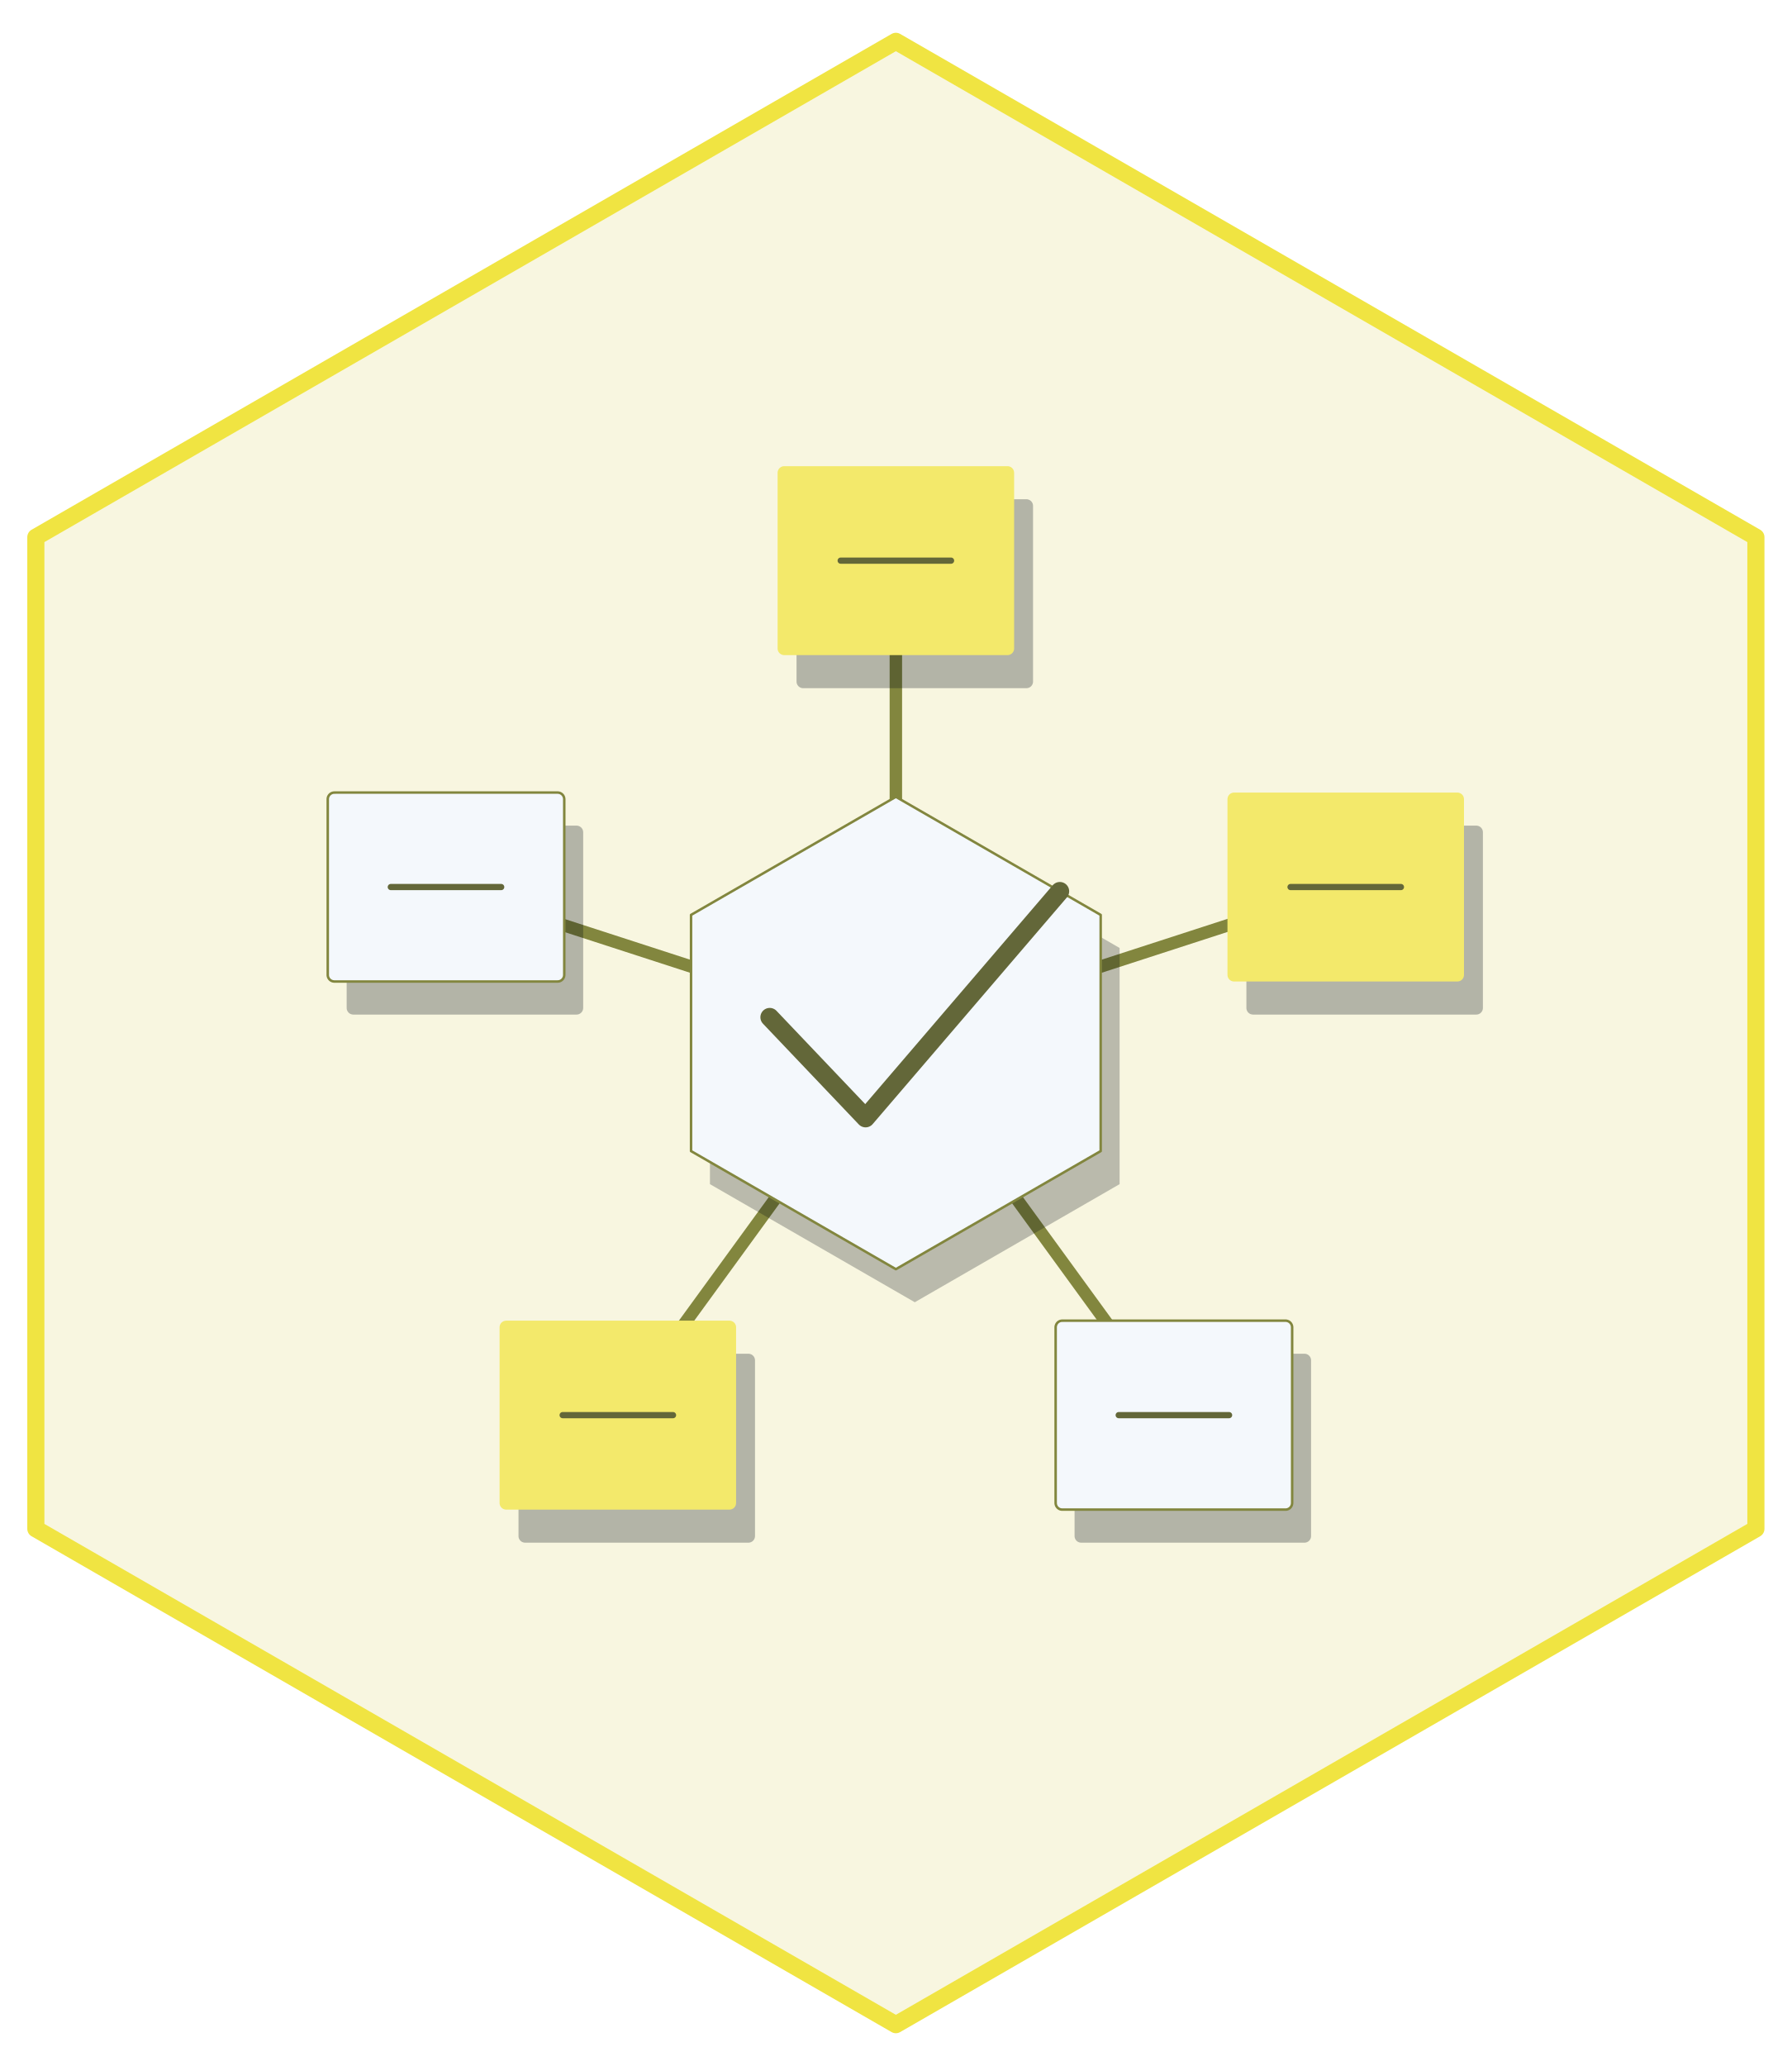
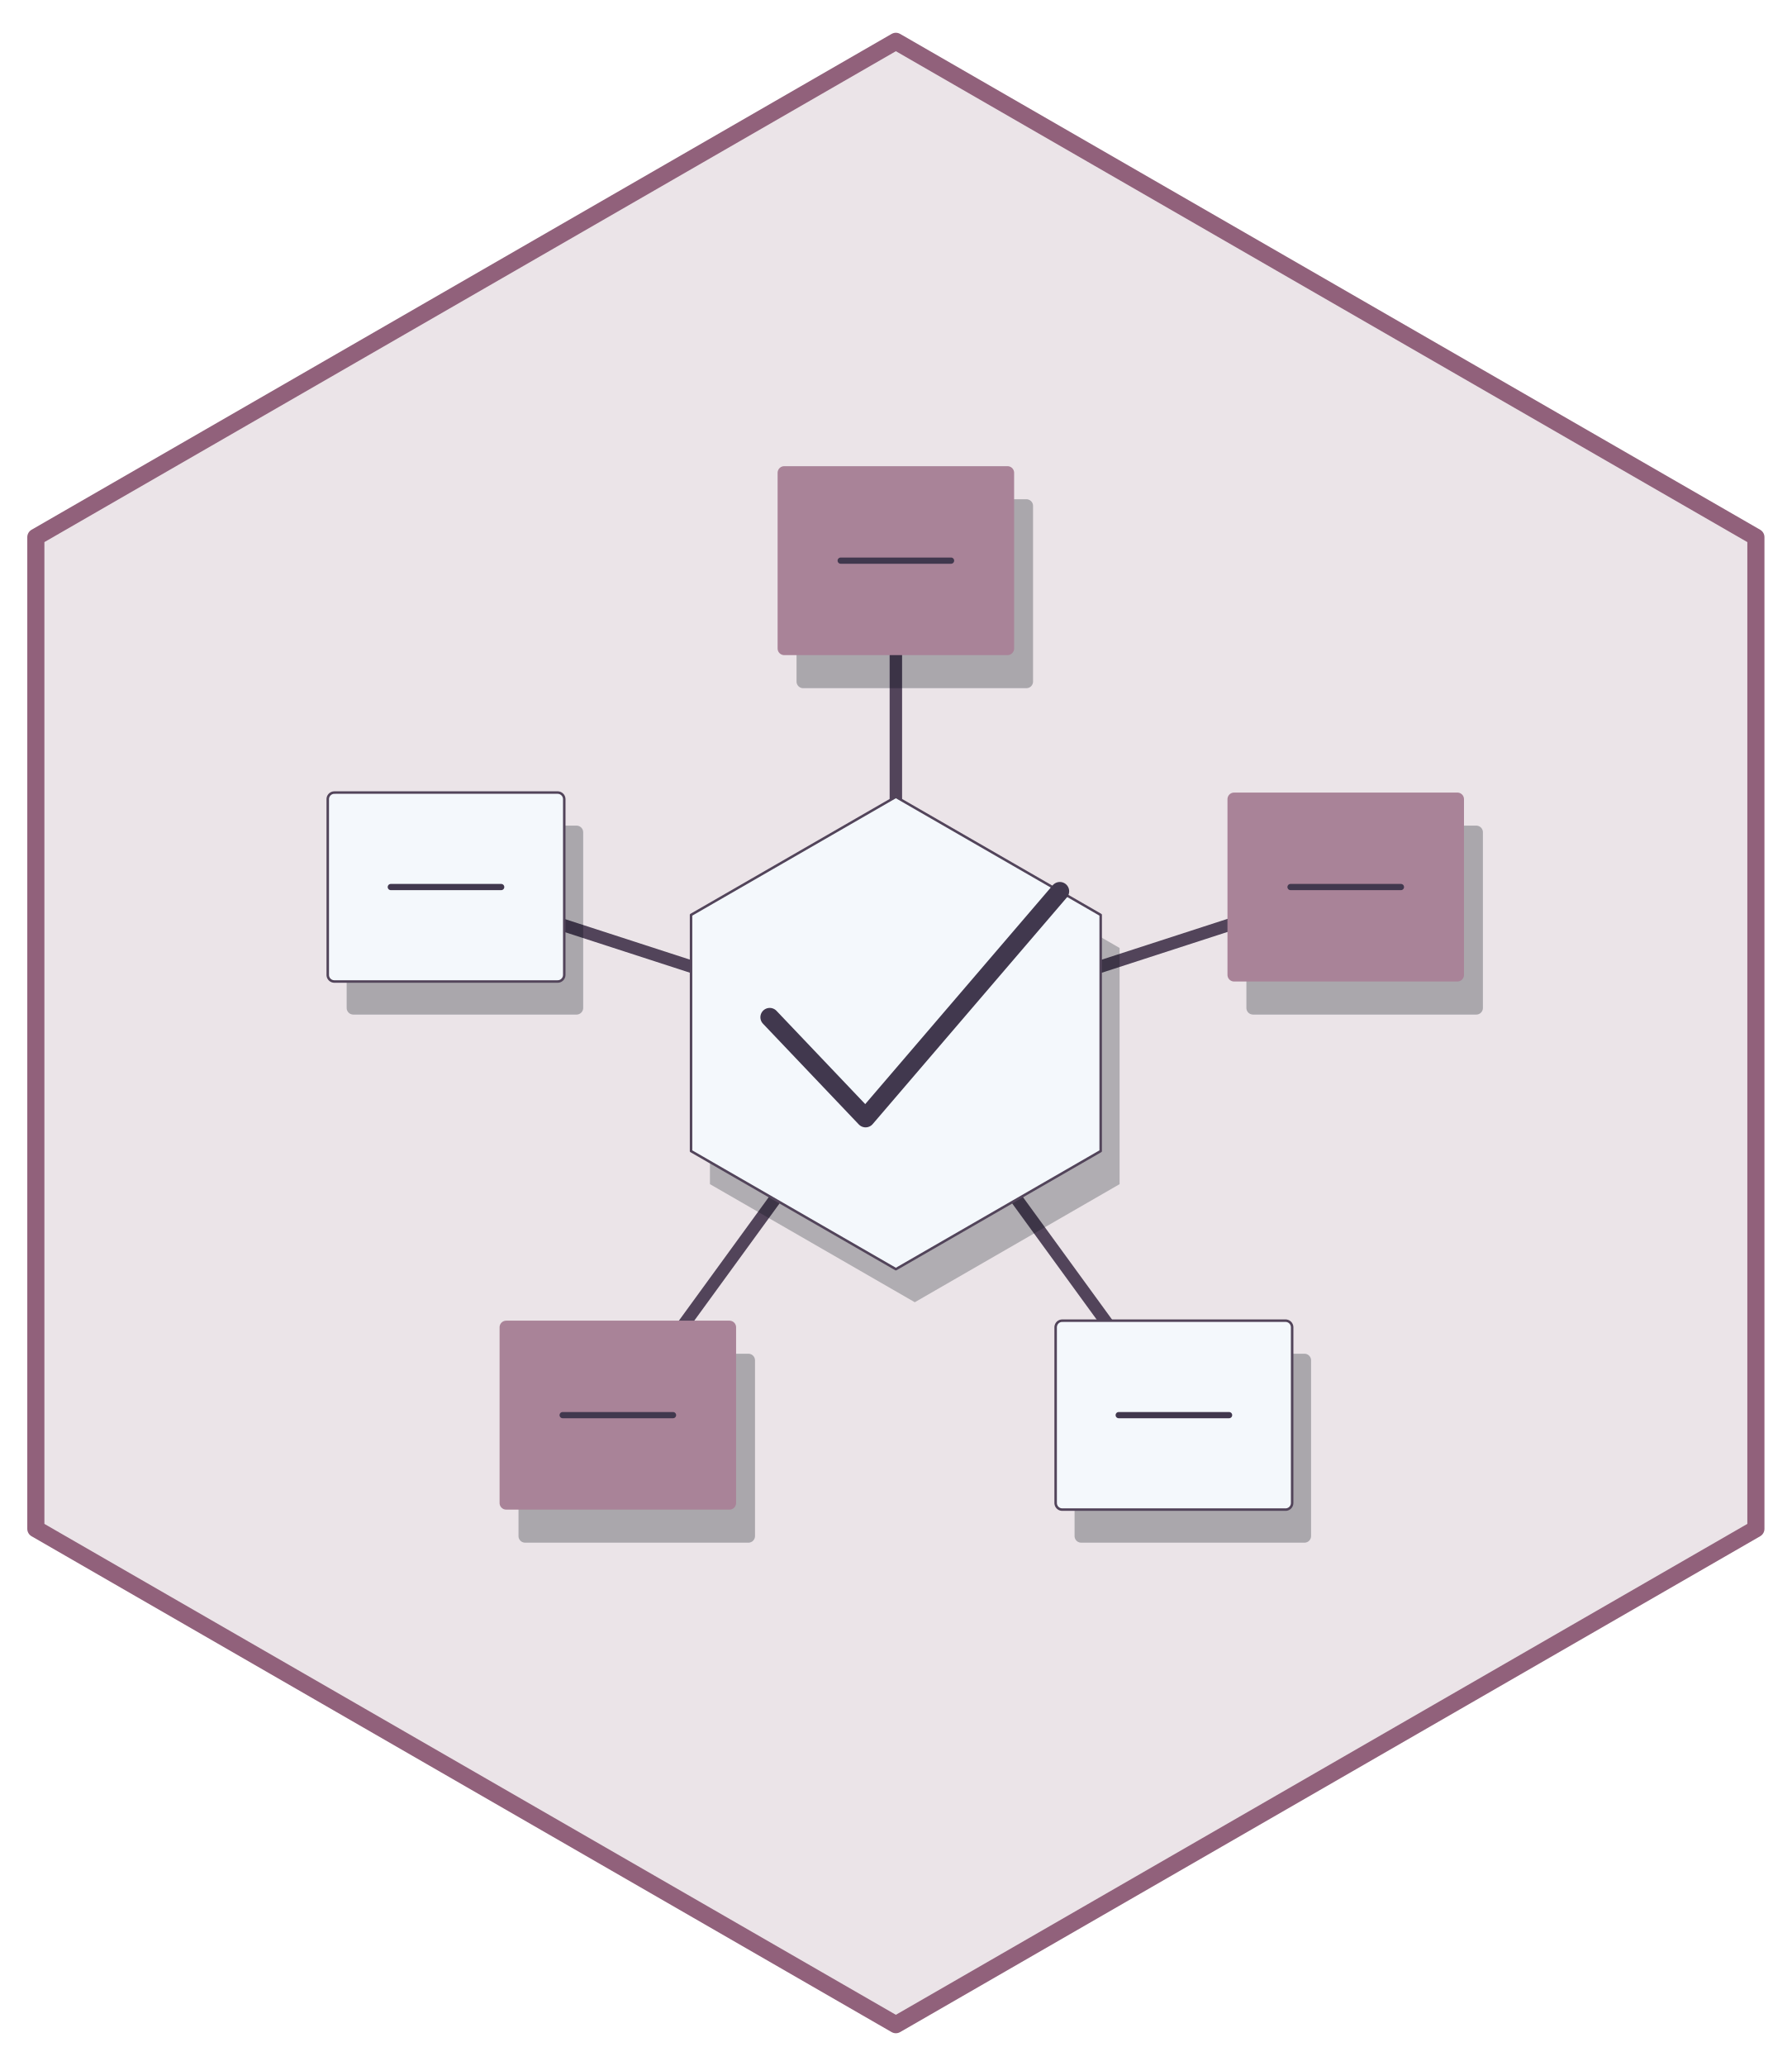
<svg xmlns="http://www.w3.org/2000/svg" width="432" height="498" viewBox="0 0 432 498">
-   <path fill-rule="nonzero" fill="rgb(97.255%, 96.471%, 87.843%)" fill-opacity="1" stroke-width="4.125" stroke-linecap="round" stroke-linejoin="round" stroke="rgb(94.118%, 89.412%, 25.882%)" stroke-opacity="1" stroke-miterlimit="10" d="M 216 9.961 L 423.359 129.48 L 423.359 368.52 L 216 488.039 L 8.641 368.52 L 8.641 129.48 Z M 216 9.961 " />
-   <path fill="none" stroke-width="3" stroke-linecap="round" stroke-linejoin="round" stroke="rgb(50.98%, 52.549%, 24.314%)" stroke-opacity="1" stroke-miterlimit="10" d="M 216 249 L 216 135.141 " />
+   <path fill-rule="nonzero" fill="rgb(92.157%, 89.412%, 90.98%)" fill-opacity="1" stroke-width="4.125" stroke-linecap="round" stroke-linejoin="round" stroke="rgb(56.863%, 38.039%, 48.235%)" stroke-opacity="1" stroke-miterlimit="10" d="M 216 9.961 L 423.359 129.48 L 423.359 368.52 L 216 488.039 L 8.641 368.52 L 8.641 129.48 Z M 216 9.961 " />
+   <path fill="none" stroke-width="3" stroke-linecap="round" stroke-linejoin="round" stroke="rgb(32.157%, 26.667%, 35.294%)" stroke-opacity="1" stroke-miterlimit="10" d="M 216 249 L 216 135.141 " />
  <path fill-rule="nonzero" fill="rgb(1.176%, 3.922%, 7.059%)" fill-opacity="0.278" d="M 193.645 165.883 L 247.48 165.883 L 247.414 165.883 L 247.672 165.871 L 247.922 165.82 L 248.164 165.73 L 248.387 165.602 L 248.586 165.438 L 248.754 165.246 L 248.891 165.031 L 248.992 164.793 L 249.055 164.547 L 249.074 164.289 L 249.074 121.934 L 249.055 121.68 L 248.992 121.43 L 248.891 121.195 L 248.754 120.977 L 248.586 120.785 L 248.387 120.621 L 248.164 120.496 L 247.922 120.402 L 247.672 120.352 L 247.48 120.34 L 193.645 120.34 L 193.836 120.352 L 193.578 120.34 L 193.324 120.371 L 193.078 120.445 L 192.848 120.555 L 192.637 120.699 L 192.449 120.879 L 192.297 121.082 L 192.176 121.309 L 192.098 121.555 L 192.055 121.805 L 192.051 121.934 L 192.051 164.289 L 192.055 164.16 L 192.055 164.418 L 192.098 164.672 L 192.176 164.914 L 192.297 165.141 L 192.449 165.348 L 192.637 165.523 L 192.848 165.672 L 193.078 165.781 L 193.324 165.852 L 193.578 165.883 Z M 193.645 165.883 " />
-   <path fill-rule="nonzero" fill="rgb(95.294%, 91.373%, 41.961%)" fill-opacity="1" d="M 189.082 157.914 L 242.918 157.914 L 242.855 157.914 L 243.109 157.902 L 243.363 157.852 L 243.602 157.758 L 243.824 157.633 L 244.023 157.469 L 244.191 157.277 L 244.328 157.059 L 244.43 156.824 L 244.492 156.574 L 244.512 156.32 L 244.512 113.965 L 244.492 113.707 L 244.43 113.461 L 244.328 113.223 L 244.191 113.008 L 244.023 112.816 L 243.824 112.652 L 243.602 112.523 L 243.363 112.434 L 243.109 112.383 L 242.918 112.371 L 189.082 112.371 L 189.273 112.383 L 189.02 112.371 L 188.762 112.402 L 188.516 112.473 L 188.285 112.582 L 188.074 112.73 L 187.891 112.906 L 187.734 113.113 L 187.617 113.34 L 187.535 113.582 L 187.492 113.836 L 187.488 113.965 L 187.488 156.32 L 187.492 156.191 L 187.492 156.449 L 187.535 156.699 L 187.617 156.945 L 187.734 157.172 L 187.891 157.375 L 188.074 157.555 L 188.285 157.699 L 188.516 157.809 L 188.762 157.883 L 189.02 157.914 Z M 189.082 157.914 " />
-   <path fill="none" stroke-width="1.5" stroke-linecap="round" stroke-linejoin="round" stroke="rgb(38.824%, 40.392%, 22.353%)" stroke-opacity="1" stroke-miterlimit="10" d="M 202.695 135.141 L 229.305 135.141 " />
-   <path fill="none" stroke-width="3" stroke-linecap="round" stroke-linejoin="round" stroke="rgb(50.98%, 52.549%, 24.314%)" stroke-opacity="1" stroke-miterlimit="10" d="M 216 249 L 107.535 213.816 " />
+   <path fill-rule="nonzero" fill="rgb(66.275%, 51.373%, 59.608%)" fill-opacity="1" d="M 189.082 157.914 L 242.918 157.914 L 242.855 157.914 L 243.109 157.902 L 243.363 157.852 L 243.602 157.758 L 243.824 157.633 L 244.023 157.469 L 244.191 157.277 L 244.328 157.059 L 244.43 156.824 L 244.492 156.574 L 244.512 156.32 L 244.512 113.965 L 244.492 113.707 L 244.43 113.461 L 244.328 113.223 L 244.191 113.008 L 244.023 112.816 L 243.824 112.652 L 243.602 112.523 L 243.363 112.434 L 243.109 112.383 L 242.918 112.371 L 189.082 112.371 L 189.273 112.383 L 189.02 112.371 L 188.762 112.402 L 188.516 112.473 L 188.285 112.582 L 188.074 112.73 L 187.891 112.906 L 187.734 113.113 L 187.617 113.34 L 187.535 113.582 L 187.492 113.836 L 187.488 113.965 L 187.488 156.32 L 187.492 156.191 L 187.492 156.449 L 187.535 156.699 L 187.617 156.945 L 187.734 157.172 L 187.891 157.375 L 188.074 157.555 L 188.285 157.699 L 188.516 157.809 L 188.762 157.883 L 189.02 157.914 Z M 189.082 157.914 " />
+   <path fill="none" stroke-width="1.5" stroke-linecap="round" stroke-linejoin="round" stroke="rgb(25.49%, 21.961%, 30.588%)" stroke-opacity="1" stroke-miterlimit="10" d="M 202.695 135.141 L 229.305 135.141 " />
+   <path fill="none" stroke-width="3" stroke-linecap="round" stroke-linejoin="round" stroke="rgb(32.157%, 26.667%, 35.294%)" stroke-opacity="1" stroke-miterlimit="10" d="M 216 249 L 107.535 213.816 " />
  <path fill-rule="nonzero" fill="rgb(1.176%, 3.922%, 7.059%)" fill-opacity="0.278" d="M 85.18 244.559 L 139.016 244.559 L 138.949 244.555 L 139.207 244.547 L 139.457 244.496 L 139.695 244.402 L 139.918 244.277 L 140.117 244.113 L 140.289 243.922 L 140.426 243.703 L 140.527 243.469 L 140.586 243.219 L 140.609 242.965 L 140.609 200.609 L 140.586 200.352 L 140.527 200.105 L 140.426 199.867 L 140.289 199.652 L 140.117 199.457 L 139.918 199.297 L 139.695 199.168 L 139.457 199.078 L 139.207 199.027 L 139.016 199.016 L 85.18 199.016 L 85.371 199.027 L 85.113 199.016 L 84.859 199.047 L 84.613 199.117 L 84.379 199.227 L 84.168 199.375 L 83.984 199.551 L 83.832 199.758 L 83.711 199.984 L 83.629 200.227 L 83.59 200.48 L 83.582 200.609 L 83.582 242.965 L 83.59 242.836 L 83.59 243.094 L 83.629 243.344 L 83.711 243.59 L 83.832 243.816 L 83.984 244.02 L 84.168 244.199 L 84.379 244.344 L 84.613 244.453 L 84.859 244.523 L 85.113 244.555 Z M 85.18 244.559 " />
-   <path fill-rule="nonzero" fill="rgb(95.686%, 97.255%, 98.824%)" fill-opacity="1" stroke-width="0.6" stroke-linecap="round" stroke-linejoin="round" stroke="rgb(50.98%, 52.549%, 24.314%)" stroke-opacity="1" stroke-miterlimit="10" d="M 80.617 236.586 L 134.453 236.586 L 134.387 236.586 L 134.645 236.574 L 134.895 236.523 L 135.137 236.434 L 135.355 236.305 L 135.555 236.145 L 135.727 235.949 L 135.863 235.734 L 135.965 235.5 L 136.023 235.25 L 136.047 234.992 L 136.047 192.637 L 136.023 192.383 L 135.965 192.133 L 135.863 191.898 L 135.727 191.68 L 135.555 191.488 L 135.355 191.328 L 135.137 191.199 L 134.895 191.105 L 134.645 191.055 L 134.453 191.043 L 80.617 191.043 L 80.809 191.055 L 80.551 191.047 L 80.297 191.078 L 80.051 191.148 L 79.82 191.258 L 79.609 191.402 L 79.422 191.582 L 79.27 191.785 L 79.148 192.012 L 79.066 192.258 L 79.027 192.512 L 79.023 192.637 L 79.023 234.992 L 79.027 234.867 L 79.027 235.121 L 79.066 235.375 L 79.148 235.617 L 79.27 235.844 L 79.422 236.051 L 79.609 236.227 L 79.82 236.375 L 80.051 236.484 L 80.297 236.555 L 80.551 236.586 Z M 80.617 236.586 " />
-   <path fill="none" stroke-width="1.5" stroke-linecap="round" stroke-linejoin="round" stroke="rgb(38.824%, 40.392%, 22.353%)" stroke-opacity="1" stroke-miterlimit="10" d="M 94.227 213.816 L 120.84 213.816 " />
-   <path fill="none" stroke-width="3" stroke-linecap="round" stroke-linejoin="round" stroke="rgb(50.98%, 52.549%, 24.314%)" stroke-opacity="1" stroke-miterlimit="10" d="M 216 249 L 148.965 341.113 " />
+   <path fill-rule="nonzero" fill="rgb(95.686%, 97.255%, 98.824%)" fill-opacity="1" stroke-width="0.6" stroke-linecap="round" stroke-linejoin="round" stroke="rgb(32.157%, 26.667%, 35.294%)" stroke-opacity="1" stroke-miterlimit="10" d="M 80.617 236.586 L 134.453 236.586 L 134.387 236.586 L 134.645 236.574 L 134.895 236.523 L 135.137 236.434 L 135.355 236.305 L 135.555 236.145 L 135.727 235.949 L 135.863 235.734 L 135.965 235.5 L 136.023 235.25 L 136.047 234.992 L 136.047 192.637 L 136.023 192.383 L 135.965 192.133 L 135.863 191.898 L 135.727 191.68 L 135.555 191.488 L 135.355 191.328 L 135.137 191.199 L 134.895 191.105 L 134.645 191.055 L 134.453 191.043 L 80.617 191.043 L 80.809 191.055 L 80.551 191.047 L 80.297 191.078 L 80.051 191.148 L 79.82 191.258 L 79.609 191.402 L 79.422 191.582 L 79.27 191.785 L 79.148 192.012 L 79.066 192.258 L 79.027 192.512 L 79.023 192.637 L 79.023 234.992 L 79.027 234.867 L 79.027 235.121 L 79.066 235.375 L 79.148 235.617 L 79.27 235.844 L 79.422 236.051 L 79.609 236.227 L 79.82 236.375 L 80.051 236.484 L 80.297 236.555 L 80.551 236.586 Z M 80.617 236.586 " />
+   <path fill="none" stroke-width="1.5" stroke-linecap="round" stroke-linejoin="round" stroke="rgb(25.49%, 21.961%, 30.588%)" stroke-opacity="1" stroke-miterlimit="10" d="M 94.227 213.816 L 120.84 213.816 " />
+   <path fill="none" stroke-width="3" stroke-linecap="round" stroke-linejoin="round" stroke="rgb(32.157%, 26.667%, 35.294%)" stroke-opacity="1" stroke-miterlimit="10" d="M 216 249 L 148.965 341.113 " />
  <path fill-rule="nonzero" fill="rgb(1.176%, 3.922%, 7.059%)" fill-opacity="0.278" d="M 126.609 371.855 L 180.445 371.855 L 180.379 371.855 L 180.637 371.844 L 180.887 371.793 L 181.129 371.699 L 181.352 371.574 L 181.547 371.41 L 181.719 371.219 L 181.855 371 L 181.957 370.766 L 182.016 370.516 L 182.039 370.262 L 182.039 327.906 L 182.016 327.648 L 181.957 327.402 L 181.855 327.164 L 181.719 326.949 L 181.547 326.758 L 181.352 326.594 L 181.129 326.465 L 180.887 326.375 L 180.637 326.324 L 180.445 326.312 L 126.609 326.312 L 126.801 326.324 L 126.543 326.312 L 126.289 326.344 L 126.043 326.414 L 125.812 326.523 L 125.602 326.672 L 125.414 326.848 L 125.262 327.055 L 125.141 327.281 L 125.059 327.523 L 125.02 327.777 L 125.016 327.906 L 125.016 370.262 L 125.02 370.133 L 125.02 370.391 L 125.059 370.641 L 125.141 370.887 L 125.262 371.113 L 125.414 371.316 L 125.602 371.496 L 125.812 371.641 L 126.043 371.75 L 126.289 371.824 L 126.543 371.855 Z M 126.609 371.855 " />
-   <path fill-rule="nonzero" fill="rgb(95.294%, 91.373%, 41.961%)" fill-opacity="1" d="M 122.047 363.883 L 175.883 363.883 L 175.816 363.883 L 176.074 363.875 L 176.324 363.82 L 176.566 363.73 L 176.789 363.602 L 176.988 363.441 L 177.156 363.25 L 177.293 363.031 L 177.395 362.797 L 177.457 362.547 L 177.477 362.289 L 177.477 319.934 L 177.457 319.68 L 177.395 319.43 L 177.293 319.195 L 177.156 318.977 L 176.988 318.785 L 176.789 318.625 L 176.566 318.496 L 176.324 318.406 L 176.074 318.352 L 175.883 318.34 L 122.047 318.34 L 122.238 318.352 L 121.98 318.344 L 121.727 318.375 L 121.48 318.445 L 121.25 318.555 L 121.039 318.699 L 120.852 318.879 L 120.699 319.082 L 120.578 319.312 L 120.5 319.555 L 120.457 319.809 L 120.453 319.934 L 120.453 362.289 L 120.457 362.164 L 120.457 362.418 L 120.5 362.672 L 120.578 362.914 L 120.699 363.145 L 120.852 363.348 L 121.039 363.527 L 121.25 363.672 L 121.48 363.781 L 121.727 363.852 L 121.98 363.883 Z M 122.047 363.883 " />
-   <path fill="none" stroke-width="1.5" stroke-linecap="round" stroke-linejoin="round" stroke="rgb(38.824%, 40.392%, 22.353%)" stroke-opacity="1" stroke-miterlimit="10" d="M 135.66 341.113 L 162.27 341.113 " />
-   <path fill="none" stroke-width="3" stroke-linecap="round" stroke-linejoin="round" stroke="rgb(50.98%, 52.549%, 24.314%)" stroke-opacity="1" stroke-miterlimit="10" d="M 216 249 L 283.035 341.113 " />
+   <path fill-rule="nonzero" fill="rgb(66.275%, 51.373%, 59.608%)" fill-opacity="1" d="M 122.047 363.883 L 175.883 363.883 L 175.816 363.883 L 176.074 363.875 L 176.324 363.82 L 176.566 363.73 L 176.789 363.602 L 176.988 363.441 L 177.156 363.25 L 177.293 363.031 L 177.395 362.797 L 177.457 362.547 L 177.477 362.289 L 177.477 319.934 L 177.457 319.68 L 177.395 319.43 L 177.293 319.195 L 177.156 318.977 L 176.988 318.785 L 176.789 318.625 L 176.566 318.496 L 176.324 318.406 L 176.074 318.352 L 175.883 318.34 L 122.047 318.34 L 122.238 318.352 L 121.98 318.344 L 121.727 318.375 L 121.48 318.445 L 121.25 318.555 L 121.039 318.699 L 120.852 318.879 L 120.699 319.082 L 120.578 319.312 L 120.5 319.555 L 120.457 319.809 L 120.453 319.934 L 120.453 362.289 L 120.457 362.164 L 120.457 362.418 L 120.5 362.672 L 120.578 362.914 L 120.699 363.145 L 120.852 363.348 L 121.039 363.527 L 121.25 363.672 L 121.48 363.781 L 121.727 363.852 L 121.98 363.883 Z M 122.047 363.883 " />
+   <path fill="none" stroke-width="1.5" stroke-linecap="round" stroke-linejoin="round" stroke="rgb(25.49%, 21.961%, 30.588%)" stroke-opacity="1" stroke-miterlimit="10" d="M 135.66 341.113 L 162.27 341.113 " />
+   <path fill="none" stroke-width="3" stroke-linecap="round" stroke-linejoin="round" stroke="rgb(32.157%, 26.667%, 35.294%)" stroke-opacity="1" stroke-miterlimit="10" d="M 216 249 L 283.035 341.113 " />
  <path fill-rule="nonzero" fill="rgb(1.176%, 3.922%, 7.059%)" fill-opacity="0.278" d="M 260.68 371.855 L 314.516 371.855 L 314.453 371.855 L 314.707 371.844 L 314.961 371.793 L 315.199 371.699 L 315.422 371.574 L 315.621 371.41 L 315.789 371.219 L 315.926 371 L 316.027 370.766 L 316.09 370.516 L 316.109 370.262 L 316.109 327.906 L 316.09 327.648 L 316.027 327.402 L 315.926 327.164 L 315.789 326.949 L 315.621 326.758 L 315.422 326.594 L 315.199 326.465 L 314.961 326.375 L 314.707 326.324 L 314.516 326.312 L 260.68 326.312 L 260.871 326.324 L 260.617 326.312 L 260.359 326.344 L 260.113 326.414 L 259.883 326.523 L 259.672 326.672 L 259.488 326.848 L 259.332 327.055 L 259.215 327.281 L 259.133 327.523 L 259.09 327.777 L 259.086 327.906 L 259.086 370.262 L 259.09 370.133 L 259.09 370.391 L 259.133 370.641 L 259.215 370.887 L 259.332 371.113 L 259.488 371.316 L 259.672 371.496 L 259.883 371.641 L 260.113 371.75 L 260.359 371.824 L 260.617 371.855 Z M 260.68 371.855 " />
-   <path fill-rule="nonzero" fill="rgb(95.686%, 97.255%, 98.824%)" fill-opacity="1" stroke-width="0.6" stroke-linecap="round" stroke-linejoin="round" stroke="rgb(50.98%, 52.549%, 24.314%)" stroke-opacity="1" stroke-miterlimit="10" d="M 256.117 363.883 L 309.953 363.883 L 309.891 363.883 L 310.145 363.875 L 310.398 363.82 L 310.637 363.73 L 310.859 363.602 L 311.059 363.441 L 311.227 363.25 L 311.363 363.031 L 311.465 362.797 L 311.527 362.547 L 311.547 362.289 L 311.547 319.934 L 311.527 319.68 L 311.465 319.43 L 311.363 319.195 L 311.227 318.977 L 311.059 318.785 L 310.859 318.625 L 310.637 318.496 L 310.398 318.406 L 310.145 318.352 L 309.953 318.34 L 256.117 318.34 L 256.309 318.352 L 256.055 318.344 L 255.801 318.375 L 255.551 318.445 L 255.32 318.555 L 255.109 318.699 L 254.926 318.879 L 254.77 319.082 L 254.652 319.312 L 254.57 319.555 L 254.527 319.809 L 254.523 319.934 L 254.523 362.289 L 254.527 362.164 L 254.527 362.418 L 254.57 362.672 L 254.652 362.914 L 254.77 363.145 L 254.926 363.348 L 255.109 363.527 L 255.32 363.672 L 255.551 363.781 L 255.801 363.852 L 256.055 363.883 Z M 256.117 363.883 " />
-   <path fill="none" stroke-width="1.5" stroke-linecap="round" stroke-linejoin="round" stroke="rgb(38.824%, 40.392%, 22.353%)" stroke-opacity="1" stroke-miterlimit="10" d="M 269.73 341.113 L 296.34 341.113 " />
-   <path fill="none" stroke-width="3" stroke-linecap="round" stroke-linejoin="round" stroke="rgb(50.98%, 52.549%, 24.314%)" stroke-opacity="1" stroke-miterlimit="10" d="M 216 249 L 324.465 213.816 " />
+   <path fill-rule="nonzero" fill="rgb(95.686%, 97.255%, 98.824%)" fill-opacity="1" stroke-width="0.6" stroke-linecap="round" stroke-linejoin="round" stroke="rgb(32.157%, 26.667%, 35.294%)" stroke-opacity="1" stroke-miterlimit="10" d="M 256.117 363.883 L 309.953 363.883 L 309.891 363.883 L 310.145 363.875 L 310.398 363.82 L 310.637 363.73 L 310.859 363.602 L 311.059 363.441 L 311.227 363.25 L 311.363 363.031 L 311.465 362.797 L 311.527 362.547 L 311.547 362.289 L 311.547 319.934 L 311.527 319.68 L 311.465 319.43 L 311.363 319.195 L 311.227 318.977 L 311.059 318.785 L 310.859 318.625 L 310.637 318.496 L 310.398 318.406 L 310.145 318.352 L 309.953 318.34 L 256.117 318.34 L 256.309 318.352 L 256.055 318.344 L 255.801 318.375 L 255.551 318.445 L 255.32 318.555 L 255.109 318.699 L 254.926 318.879 L 254.77 319.082 L 254.652 319.312 L 254.57 319.555 L 254.527 319.809 L 254.523 319.934 L 254.523 362.289 L 254.527 362.164 L 254.527 362.418 L 254.57 362.672 L 254.652 362.914 L 254.77 363.145 L 254.926 363.348 L 255.109 363.527 L 255.32 363.672 L 255.551 363.781 L 255.801 363.852 L 256.055 363.883 Z M 256.117 363.883 " />
+   <path fill="none" stroke-width="1.5" stroke-linecap="round" stroke-linejoin="round" stroke="rgb(25.49%, 21.961%, 30.588%)" stroke-opacity="1" stroke-miterlimit="10" d="M 269.73 341.113 L 296.34 341.113 " />
+   <path fill="none" stroke-width="3" stroke-linecap="round" stroke-linejoin="round" stroke="rgb(32.157%, 26.667%, 35.294%)" stroke-opacity="1" stroke-miterlimit="10" d="M 216 249 L 324.465 213.816 " />
  <path fill-rule="nonzero" fill="rgb(1.176%, 3.922%, 7.059%)" fill-opacity="0.278" d="M 302.109 244.559 L 355.945 244.559 L 355.883 244.555 L 356.137 244.547 L 356.391 244.496 L 356.629 244.402 L 356.852 244.277 L 357.051 244.113 L 357.219 243.922 L 357.359 243.703 L 357.457 243.469 L 357.52 243.219 L 357.539 242.965 L 357.539 200.609 L 357.52 200.352 L 357.457 200.105 L 357.359 199.867 L 357.219 199.652 L 357.051 199.457 L 356.852 199.297 L 356.629 199.168 L 356.391 199.078 L 356.137 199.027 L 355.945 199.016 L 302.109 199.016 L 302.301 199.027 L 302.047 199.016 L 301.793 199.047 L 301.543 199.117 L 301.312 199.227 L 301.102 199.375 L 300.918 199.551 L 300.762 199.758 L 300.645 199.984 L 300.562 200.227 L 300.52 200.48 L 300.516 200.609 L 300.516 242.965 L 300.52 242.836 L 300.52 243.094 L 300.562 243.344 L 300.645 243.59 L 300.762 243.816 L 300.918 244.02 L 301.102 244.199 L 301.312 244.344 L 301.543 244.453 L 301.793 244.523 L 302.047 244.555 Z M 302.109 244.559 " />
-   <path fill-rule="nonzero" fill="rgb(95.294%, 91.373%, 41.961%)" fill-opacity="1" d="M 297.547 236.586 L 351.383 236.586 L 351.32 236.586 L 351.578 236.574 L 351.828 236.523 L 352.066 236.434 L 352.289 236.305 L 352.488 236.145 L 352.66 235.949 L 352.797 235.734 L 352.895 235.5 L 352.957 235.25 L 352.977 234.992 L 352.977 192.637 L 352.957 192.383 L 352.895 192.133 L 352.797 191.898 L 352.66 191.68 L 352.488 191.488 L 352.289 191.328 L 352.066 191.199 L 351.828 191.105 L 351.578 191.055 L 351.383 191.043 L 297.547 191.043 L 297.742 191.055 L 297.484 191.047 L 297.23 191.078 L 296.984 191.148 L 296.75 191.258 L 296.539 191.402 L 296.355 191.582 L 296.199 191.785 L 296.082 192.012 L 296 192.258 L 295.961 192.512 L 295.953 192.637 L 295.953 234.992 L 295.961 234.867 L 295.961 235.121 L 296 235.375 L 296.082 235.617 L 296.199 235.844 L 296.355 236.051 L 296.539 236.227 L 296.75 236.375 L 296.984 236.484 L 297.23 236.555 L 297.484 236.586 Z M 297.547 236.586 " />
-   <path fill="none" stroke-width="1.5" stroke-linecap="round" stroke-linejoin="round" stroke="rgb(38.824%, 40.392%, 22.353%)" stroke-opacity="1" stroke-miterlimit="10" d="M 311.16 213.816 L 337.773 213.816 " />
+   <path fill-rule="nonzero" fill="rgb(66.275%, 51.373%, 59.608%)" fill-opacity="1" d="M 297.547 236.586 L 351.383 236.586 L 351.32 236.586 L 351.578 236.574 L 351.828 236.523 L 352.066 236.434 L 352.289 236.305 L 352.488 236.145 L 352.66 235.949 L 352.797 235.734 L 352.895 235.5 L 352.957 235.25 L 352.977 234.992 L 352.977 192.637 L 352.957 192.383 L 352.895 192.133 L 352.797 191.898 L 352.66 191.68 L 352.488 191.488 L 352.289 191.328 L 352.066 191.199 L 351.828 191.105 L 351.578 191.055 L 351.383 191.043 L 297.547 191.043 L 297.742 191.055 L 297.484 191.047 L 297.23 191.078 L 296.984 191.148 L 296.75 191.258 L 296.539 191.402 L 296.355 191.582 L 296.199 191.785 L 296.082 192.012 L 296 192.258 L 295.961 192.512 L 295.953 192.637 L 295.953 234.992 L 295.961 234.867 L 295.961 235.121 L 296 235.375 L 296.082 235.617 L 296.199 235.844 L 296.355 236.051 L 296.539 236.227 L 296.75 236.375 L 296.984 236.484 L 297.23 236.555 L 297.484 236.586 Z M 297.547 236.586 " />
+   <path fill="none" stroke-width="1.5" stroke-linecap="round" stroke-linejoin="round" stroke="rgb(25.49%, 21.961%, 30.588%)" stroke-opacity="1" stroke-miterlimit="10" d="M 311.16 213.816 L 337.773 213.816 " />
  <path fill-rule="nonzero" fill="rgb(1.176%, 3.922%, 7.059%)" fill-opacity="0.251" d="M 220.562 200.043 L 171.176 228.504 L 171.176 285.434 L 220.562 313.898 L 269.945 285.434 L 269.945 228.504 Z M 220.562 200.043 " />
-   <path fill-rule="nonzero" fill="rgb(95.686%, 97.255%, 98.824%)" fill-opacity="1" stroke-width="0.6" stroke-linecap="round" stroke-linejoin="round" stroke="rgb(50.98%, 52.549%, 24.314%)" stroke-opacity="1" stroke-miterlimit="10" d="M 216 192.07 L 166.617 220.535 L 166.617 277.465 L 216 305.93 L 265.383 277.465 L 265.383 220.535 Z M 216 192.07 " />
-   <path fill="none" stroke-width="4.5" stroke-linecap="round" stroke-linejoin="round" stroke="rgb(38.824%, 40.392%, 22.353%)" stroke-opacity="1" stroke-miterlimit="10" d="M 185.586 245.203 L 208.699 269.496 L 255.535 214.844 " />
+   <path fill-rule="nonzero" fill="rgb(95.686%, 97.255%, 98.824%)" fill-opacity="1" stroke-width="0.6" stroke-linecap="round" stroke-linejoin="round" stroke="rgb(32.157%, 26.667%, 35.294%)" stroke-opacity="1" stroke-miterlimit="10" d="M 216 192.07 L 166.617 220.535 L 166.617 277.465 L 216 305.93 L 265.383 277.465 L 265.383 220.535 Z M 216 192.07 " />
+   <path fill="none" stroke-width="4.5" stroke-linecap="round" stroke-linejoin="round" stroke="rgb(25.49%, 21.961%, 30.588%)" stroke-opacity="1" stroke-miterlimit="10" d="M 185.586 245.203 L 208.699 269.496 L 255.535 214.844 " />
</svg>
